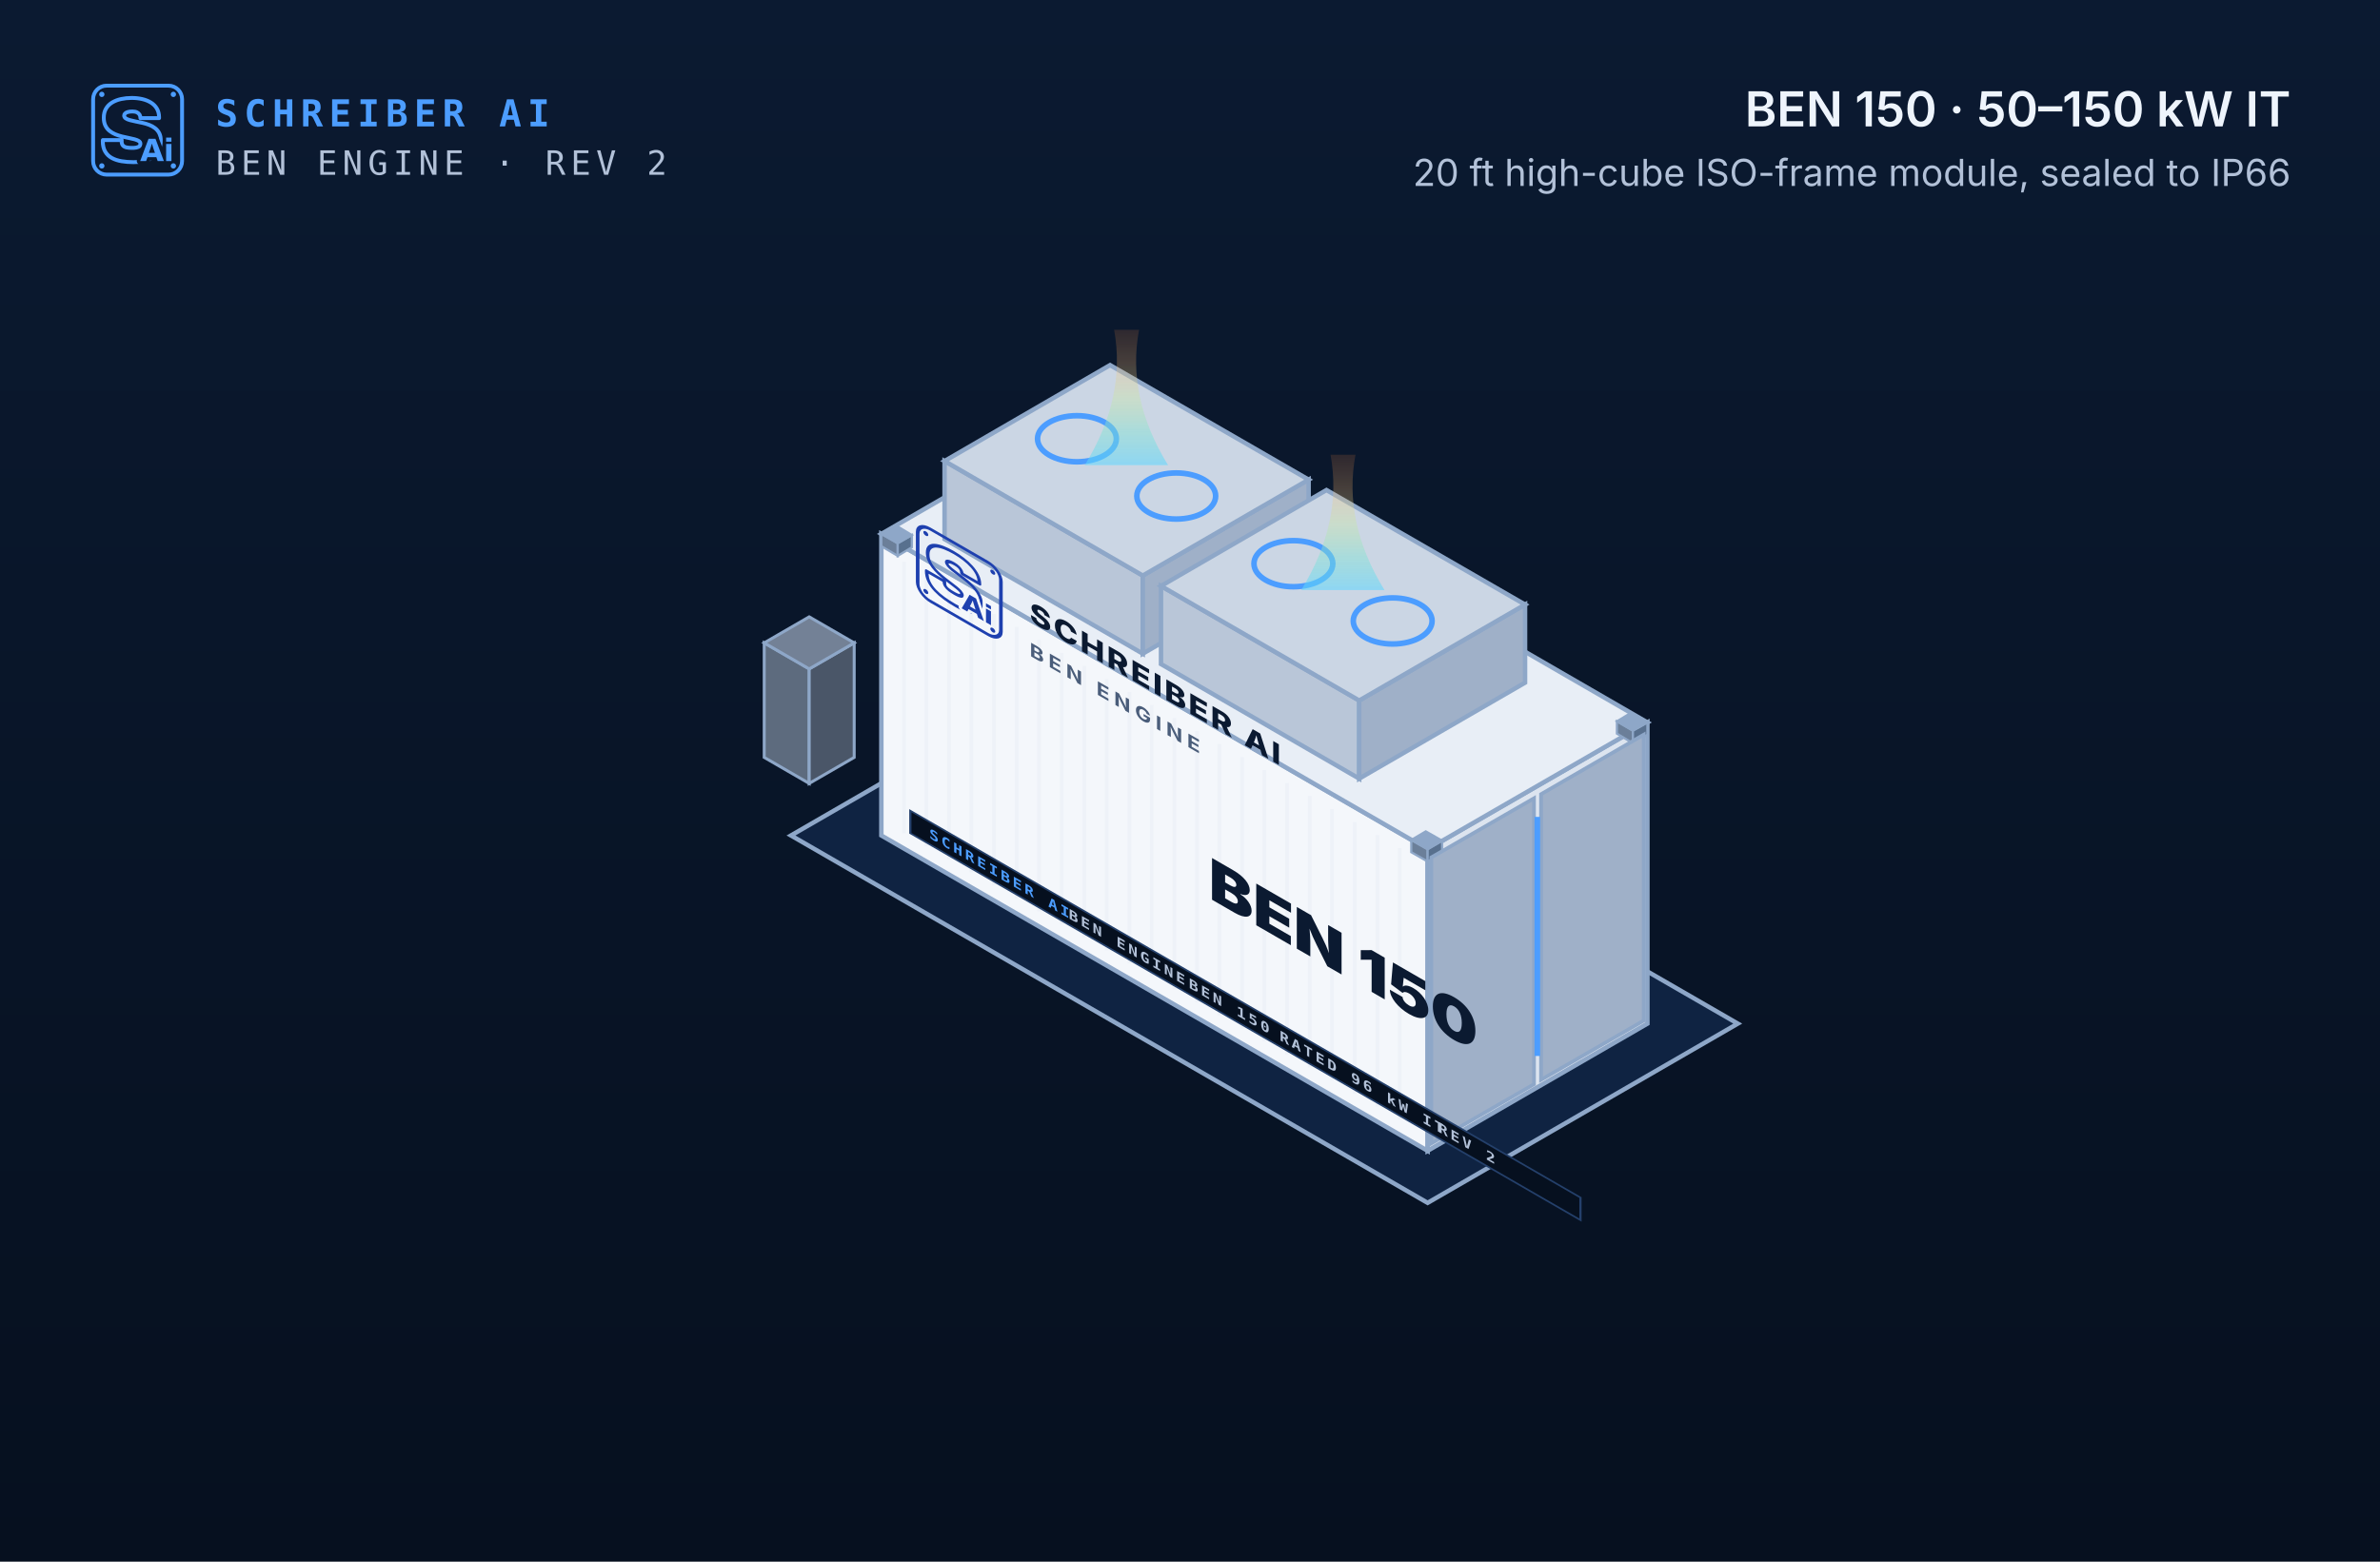
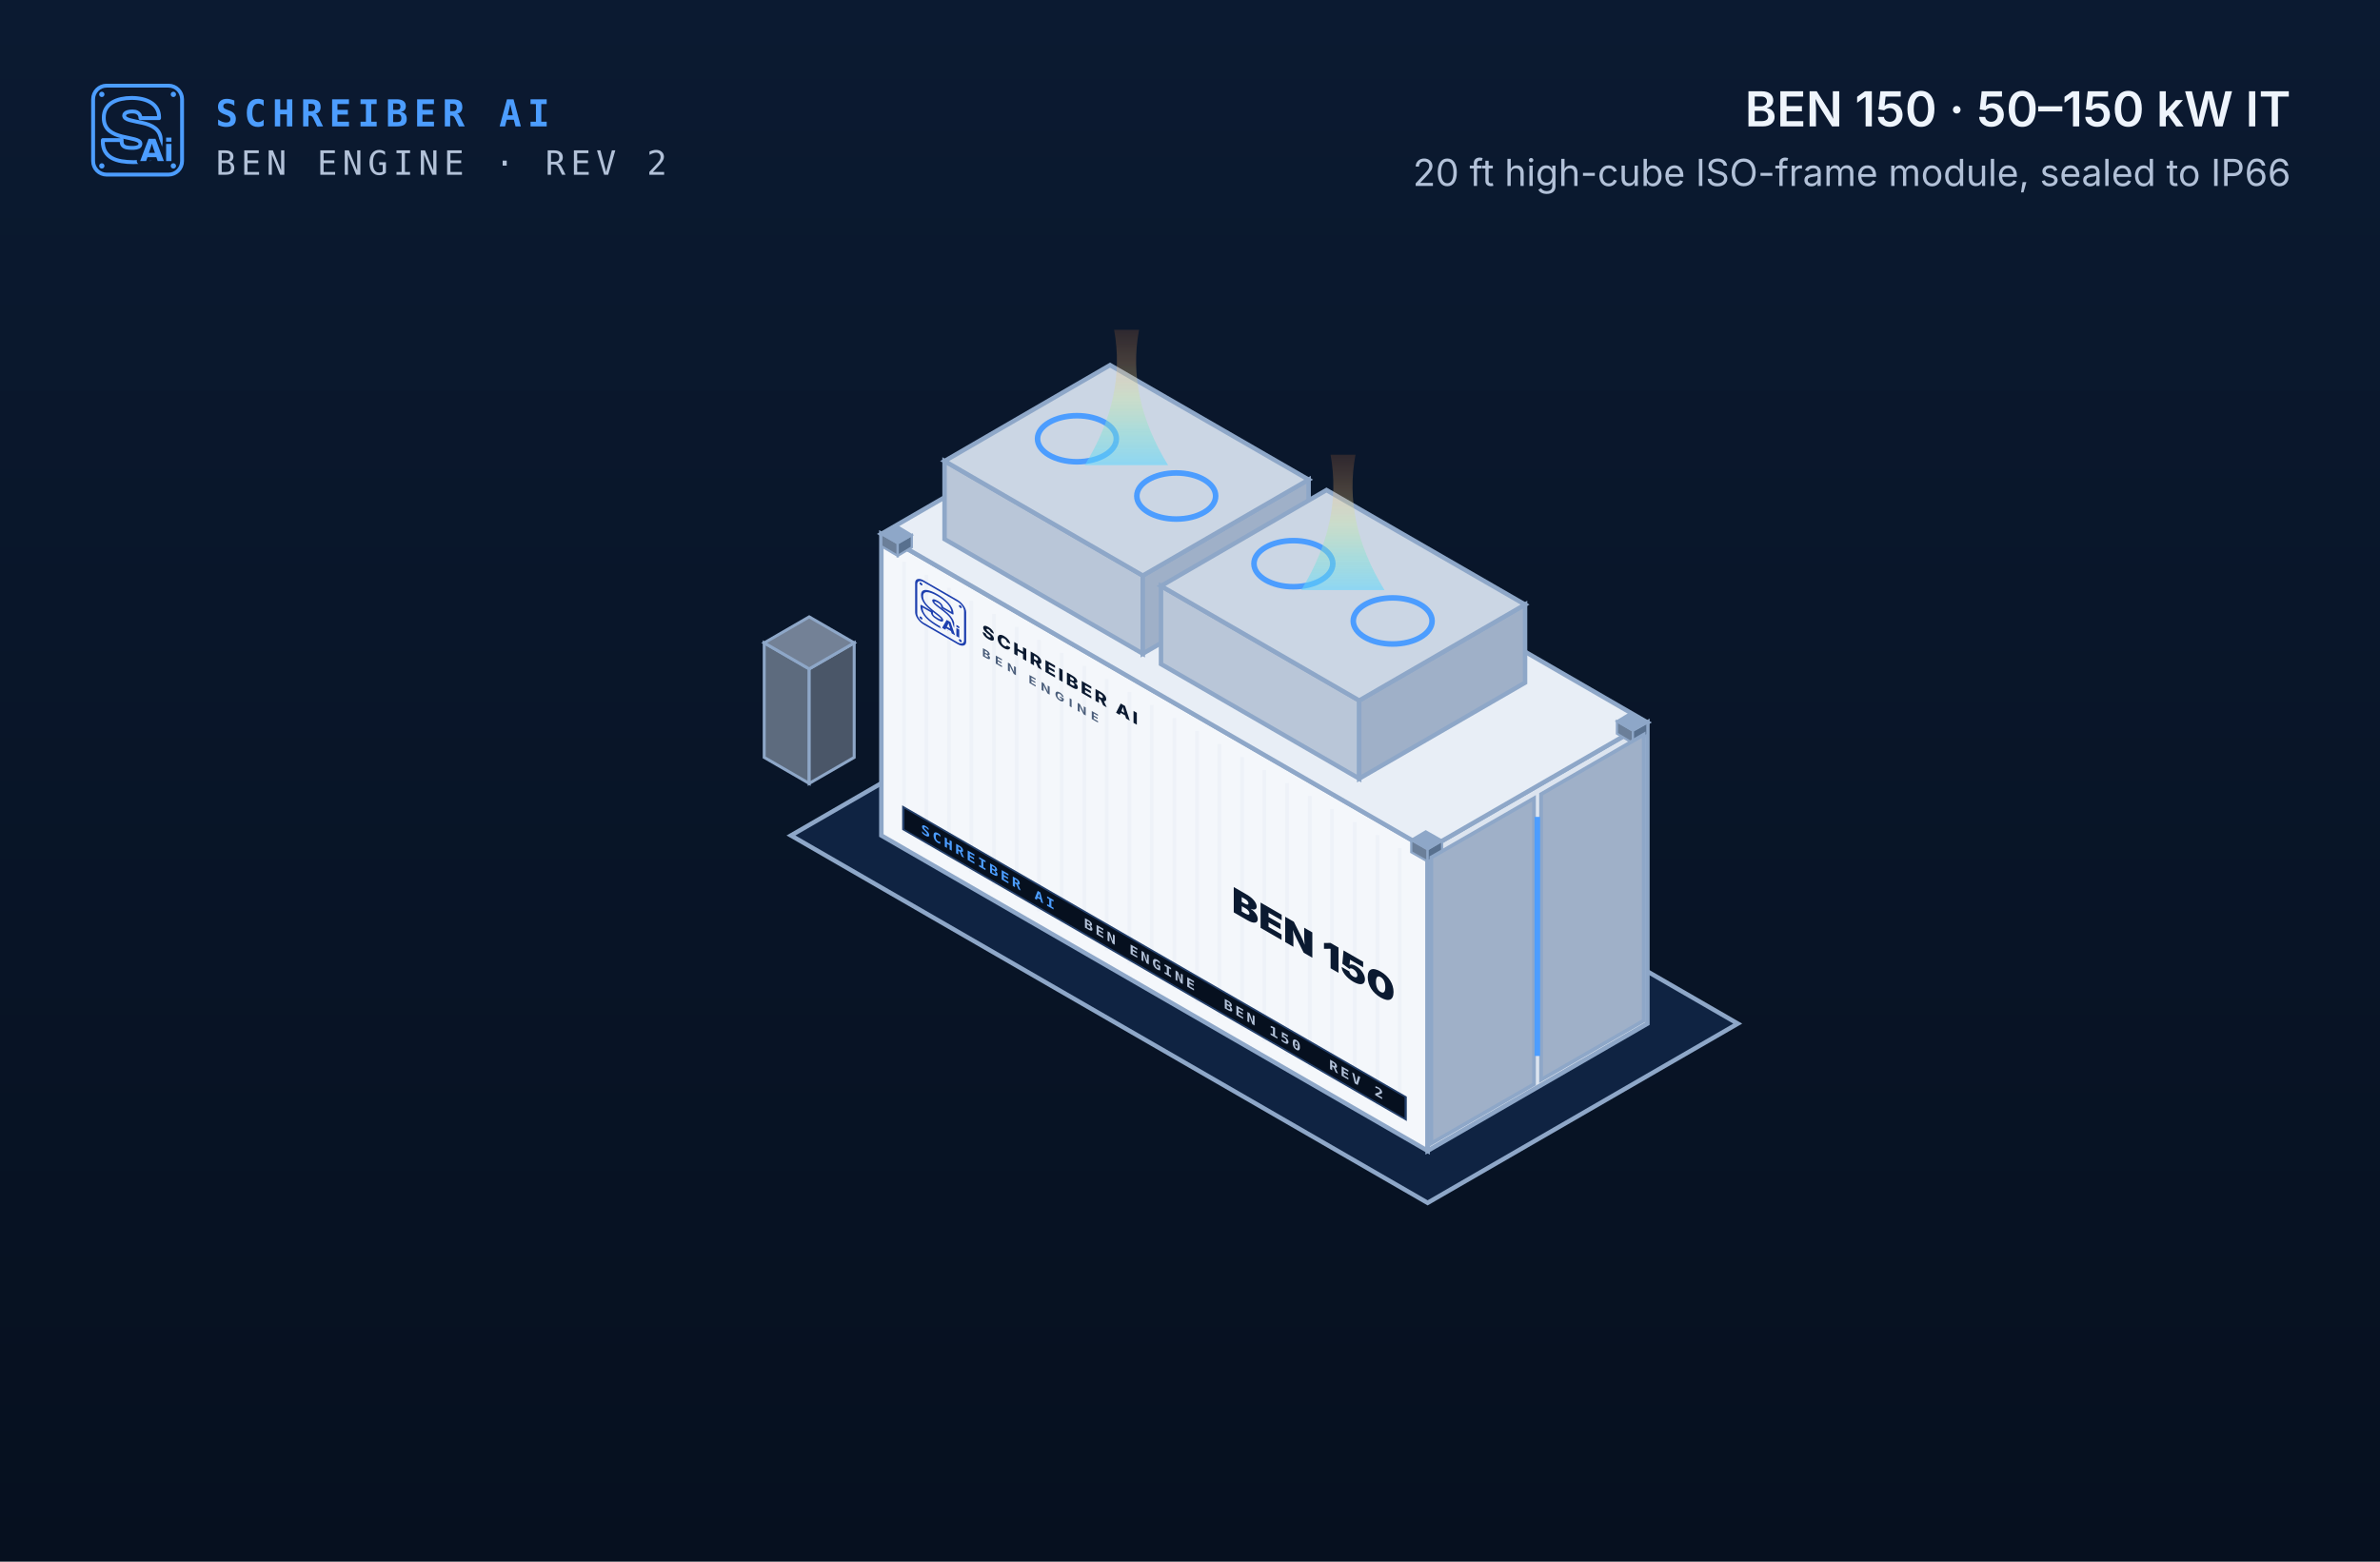
<svg xmlns="http://www.w3.org/2000/svg" viewBox="0 0 640 420" width="640" height="420" role="img" aria-label="BEN 150 — BEN Engine, by Schreiber AI, Rev 2 illustration">
  <defs>
    <linearGradient id="bg" x1="0" y1="0" x2="0" y2="1">
      <stop offset="0" stop-color="#0B1A31" />
      <stop offset="1" stop-color="#06101F" />
    </linearGradient>
  </defs>
  <rect width="640" height="420" fill="url(#bg)" />
  <polygon points="296.1,176.5 467.3,275.3 383.9,323.5 212.7,224.7" fill="#0F2342" stroke="#8EA7C8" stroke-width="1.2" opacity="1.0" />
  <polygon points="237.0,224.7 383.9,309.5 383.9,228.4 237.0,143.6" fill="#F4F7FB" stroke="#8EA7C8" stroke-width="1.2" opacity="1.0" />
  <polygon points="443.0,275.3 383.9,309.5 383.9,228.4 443.0,194.3" fill="#DCE4EF" stroke="#8EA7C8" stroke-width="1.2" opacity="1.0" />
  <polygon points="296.1,109.4 443.0,194.3 383.9,228.4 237.0,143.6" fill="#E8EEF6" stroke="#8EA7C8" stroke-width="1.2" opacity="1.0" />
  <line x1="243.1" y1="224.1" x2="243.1" y2="151.1" stroke="#EEF2F8" stroke-width="1" />
  <line x1="249.1" y1="227.6" x2="249.1" y2="154.6" stroke="#EEF2F8" stroke-width="1" />
  <line x1="255.2" y1="231.1" x2="255.2" y2="158.1" stroke="#EEF2F8" stroke-width="1" />
  <line x1="261.2" y1="234.6" x2="261.2" y2="161.6" stroke="#EEF2F8" stroke-width="1" />
  <line x1="267.3" y1="238.1" x2="267.3" y2="165.1" stroke="#EEF2F8" stroke-width="1" />
  <line x1="273.4" y1="241.6" x2="273.4" y2="168.6" stroke="#EEF2F8" stroke-width="1" />
  <line x1="279.4" y1="245.1" x2="279.4" y2="172.1" stroke="#EEF2F8" stroke-width="1" />
  <line x1="285.5" y1="248.6" x2="285.5" y2="175.6" stroke="#EEF2F8" stroke-width="1" />
  <line x1="291.6" y1="252.1" x2="291.6" y2="179.1" stroke="#EEF2F8" stroke-width="1" />
  <line x1="297.6" y1="255.6" x2="297.6" y2="182.6" stroke="#EEF2F8" stroke-width="1" />
  <line x1="303.7" y1="259.1" x2="303.7" y2="186.1" stroke="#EEF2F8" stroke-width="1" />
  <line x1="309.7" y1="262.6" x2="309.7" y2="189.6" stroke="#EEF2F8" stroke-width="1" />
  <line x1="315.8" y1="266.1" x2="315.8" y2="193.1" stroke="#EEF2F8" stroke-width="1" />
  <line x1="321.9" y1="269.6" x2="321.9" y2="196.6" stroke="#EEF2F8" stroke-width="1" />
  <line x1="327.9" y1="273.1" x2="327.9" y2="200.1" stroke="#EEF2F8" stroke-width="1" />
  <line x1="334.0" y1="276.6" x2="334.0" y2="203.6" stroke="#EEF2F8" stroke-width="1" />
  <line x1="340.0" y1="280.1" x2="340.0" y2="207.1" stroke="#EEF2F8" stroke-width="1" />
  <line x1="346.1" y1="283.6" x2="346.1" y2="210.6" stroke="#EEF2F8" stroke-width="1" />
  <line x1="352.2" y1="287.1" x2="352.2" y2="214.1" stroke="#EEF2F8" stroke-width="1" />
  <line x1="358.2" y1="290.6" x2="358.2" y2="217.6" stroke="#EEF2F8" stroke-width="1" />
  <line x1="364.3" y1="294.1" x2="364.3" y2="221.1" stroke="#EEF2F8" stroke-width="1" />
  <line x1="370.4" y1="297.6" x2="370.4" y2="224.6" stroke="#EEF2F8" stroke-width="1" />
  <line x1="376.4" y1="301.1" x2="376.4" y2="228.1" stroke="#EEF2F8" stroke-width="1" />
  <polygon points="292.2,115.0 296.6,117.6 296.6,114.2 292.2,111.7" fill="#6B7F99" stroke="#8EA7C8" stroke-width="0.6" opacity="1.0" />
  <polygon points="300.5,115.3 296.6,117.6 296.6,114.2 300.5,112.0" fill="#58708E" stroke="#8EA7C8" stroke-width="0.6" opacity="1.0" />
  <polygon points="296.1,109.4 300.5,112.0 296.6,114.2 292.2,111.7" fill="#8EA7C8" stroke="#8EA7C8" stroke-width="0.6" opacity="1.0" />
  <polygon points="237.0,146.9 241.4,149.5 241.4,146.1 237.0,143.6" fill="#6B7F99" stroke="#8EA7C8" stroke-width="0.6" opacity="1.0" />
  <polygon points="245.2,147.2 241.4,149.5 241.4,146.1 245.2,143.9" fill="#58708E" stroke="#8EA7C8" stroke-width="0.6" opacity="1.0" />
  <polygon points="240.9,141.3 245.2,143.9 241.4,146.1 237.0,143.6" fill="#8EA7C8" stroke="#8EA7C8" stroke-width="0.6" opacity="1.0" />
  <polygon points="434.8,197.3 439.1,199.9 439.1,196.5 434.8,194.0" fill="#6B7F99" stroke="#8EA7C8" stroke-width="0.6" opacity="1.0" />
  <polygon points="443.0,197.6 439.1,199.9 439.1,196.5 443.0,194.3" fill="#58708E" stroke="#8EA7C8" stroke-width="0.6" opacity="1.0" />
  <polygon points="438.6,191.7 443.0,194.3 439.1,196.5 434.8,194.0" fill="#8EA7C8" stroke="#8EA7C8" stroke-width="0.6" opacity="1.0" />
  <polygon points="379.5,229.2 383.9,231.7 383.9,228.4 379.5,225.9" fill="#6B7F99" stroke="#8EA7C8" stroke-width="0.6" opacity="1.0" />
  <polygon points="387.8,229.5 383.9,231.7 383.9,228.4 387.8,226.1" fill="#58708E" stroke="#8EA7C8" stroke-width="0.6" opacity="1.0" />
  <polygon points="383.4,223.6 387.8,226.1 383.9,228.4 379.5,225.9" fill="#8EA7C8" stroke="#8EA7C8" stroke-width="0.6" opacity="1.0" />
  <polygon points="442.0,274.5 414.4,290.4 414.4,213.6 442.0,197.6" fill="#9FB0C8" stroke="#8EA7C8" stroke-width="1" opacity="1.0" />
  <polygon points="412.5,291.6 384.9,307.5 384.9,230.6 412.5,214.7" fill="#9FB0C8" stroke="#8EA7C8" stroke-width="1" opacity="1.0" />
  <line x1="413.4" y1="284.0" x2="413.4" y2="219.7" stroke="#4C9DFF" stroke-width="1.5" />
  <polygon points="254.0,145.0 307.3,175.8 307.3,154.8 254.0,124.0" fill="#B9C6D8" stroke="#8EA7C8" stroke-width="1.2" opacity="1.0" />
  <polygon points="351.9,150.0 307.3,175.8 307.3,154.8 351.9,129.0" fill="#9FB0C8" stroke="#8EA7C8" stroke-width="1.2" opacity="1.0" />
  <polygon points="298.5,98.2 351.9,129.0 307.3,154.8 254.0,124.0" fill="#CBD6E4" stroke="#8EA7C8" stroke-width="1.2" opacity="1.0" />
  <ellipse cx="289.6" cy="118.0" rx="10.6" ry="6.2" fill="none" stroke="#4C9DFF" stroke-width="1.5" />
  <ellipse cx="316.3" cy="133.4" rx="10.6" ry="6.2" fill="none" stroke="#4C9DFF" stroke-width="1.5" />
  <polygon points="312.2,178.6 365.5,209.4 365.5,188.4 312.2,157.6" fill="#B9C6D8" stroke="#8EA7C8" stroke-width="1.2" opacity="1.0" />
  <polygon points="410.1,183.6 365.5,209.4 365.5,188.4 410.1,162.6" fill="#9FB0C8" stroke="#8EA7C8" stroke-width="1.2" opacity="1.0" />
  <polygon points="356.7,131.8 410.1,162.6 365.5,188.4 312.2,157.6" fill="#CBD6E4" stroke="#8EA7C8" stroke-width="1.2" opacity="1.0" />
  <ellipse cx="347.8" cy="151.6" rx="10.6" ry="6.2" fill="none" stroke="#4C9DFF" stroke-width="1.5" />
  <ellipse cx="374.5" cy="167.0" rx="10.6" ry="6.2" fill="none" stroke="#4C9DFF" stroke-width="1.5" />
  <polygon points="205.5,203.7 217.6,210.7 217.6,179.9 205.5,172.9" fill="#5D6B7E" stroke="#8EA7C8" stroke-width="0.8" opacity="1.0" />
  <polygon points="229.7,203.7 217.6,210.7 217.6,179.9 229.7,172.9" fill="#4A5668" stroke="#8EA7C8" stroke-width="0.8" opacity="1.0" />
  <polygon points="217.6,165.9 229.7,172.9 217.6,179.9 205.5,172.9" fill="#738196" stroke="#8EA7C8" stroke-width="0.8" opacity="1.0" />
  <defs>
    <linearGradient id="th150121" x1="0" y1="1" x2="0" y2="0">
      <stop offset="0.00" stop-color="#5CD6FF" stop-opacity="0.55" />
      <stop offset="0.25" stop-color="#7FE3D2" stop-opacity="0.45" />
      <stop offset="0.50" stop-color="#C9E89A" stop-opacity="0.35" />
      <stop offset="0.75" stop-color="#FFB86B" stop-opacity="0.25" />
      <stop offset="1.00" stop-color="#FF8A3D" stop-opacity="0.15" />
    </linearGradient>
  </defs>
  <path d="M291.7,125.1 Q302.9,106.9 299.6,88.7 L306.3,88.7 Q302.9,106.9 314.1,125.1 Z" fill="url(#th150121)" />
  <defs>
    <linearGradient id="th390121" x1="0" y1="1" x2="0" y2="0">
      <stop offset="0.00" stop-color="#5CD6FF" stop-opacity="0.55" />
      <stop offset="0.25" stop-color="#7FE3D2" stop-opacity="0.45" />
      <stop offset="0.50" stop-color="#C9E89A" stop-opacity="0.35" />
      <stop offset="0.75" stop-color="#FFB86B" stop-opacity="0.25" />
      <stop offset="1.00" stop-color="#FF8A3D" stop-opacity="0.15" />
    </linearGradient>
  </defs>
  <path d="M349.9,158.7 Q361.1,140.5 357.8,122.3 L364.5,122.3 Q361.1,140.5 372.3,158.7 Z" fill="url(#th390121)" />
-   <g transform="translate(237.0,219.6) skewY(30) scale(1,0.866)">
-     <rect x="7.8" y="-7.0" width="180.2" height="7.0" fill="#06101F" stroke="#24406B" stroke-width="0.6" />
-     <text x="12.9" y="-2.0" font-family="IBM Plex Mono,monospace" font-weight="600" font-size="4.2" letter-spacing="0.67" fill="#4C9DFF">SCHREIBER AI</text>
-     <text x="50.4" y="-2.0" font-family="IBM Plex Mono,monospace" font-weight="600" font-size="4.2" letter-spacing="0.67" fill="#B2C1D8">BEN ENGINE</text>
-     <text x="82.7" y="-2.0" font-family="IBM Plex Mono,monospace" font-weight="600" font-size="4.2" letter-spacing="0.67" fill="#B2C1D8">BEN 150</text>
-     <text x="107.1" y="-2.0" font-family="IBM Plex Mono,monospace" font-weight="600" font-size="4.2" letter-spacing="0.67" fill="#B2C1D8">RATED 96 kW IT</text>
-     <text x="149.8" y="-2.0" font-family="IBM Plex Mono,monospace" font-weight="600" font-size="4.2" letter-spacing="0.67" fill="#B2C1D8">REV 2</text>
-   </g>
-   <g transform="translate(245.8,160.0) skewY(30) scale(1,0.866)">
-     <g transform="translate(0.00 -24.33) scale(0.24326) translate(-0.0 -0.0)" data-master="brand/v2/mark-deep.svg">
-       <defs>
-         <mask id="hm664_v2mgap" maskUnits="userSpaceOnUse" x="0" y="0" width="100" height="100">
-           <rect width="100" height="100" fill="#fff" />
-           <g fill="#000" stroke="#000" stroke-width="208.8" stroke-linejoin="round">
+   <g transform="translate(237.0,224.7) skewY(30) scale(1,0.866)">
+     <clipPath id="fc4">
+       <rect x="0.0" y="-93.6" width="146.9" height="93.6" />
+     </clipPath>
+     <g clip-path="url(#fc4)">
+       <g transform="translate(0,-5.8)">
+         <rect x="5.9" y="-7.0" width="135.1" height="7.0" fill="#06101F" stroke="#24406B" stroke-width="0.6" />
+         <text x="10.7" y="-2.1" font-family="IBM Plex Mono,monospace" font-weight="600" font-size="4.0" letter-spacing="0.64" fill="#4C9DFF">SCHREIBER AI</text>
+         <text x="54.5" y="-2.1" font-family="IBM Plex Mono,monospace" font-weight="600" font-size="4.0" letter-spacing="0.64" fill="#B2C1D8">BEN ENGINE</text>
+         <text x="92.1" y="-2.1" font-family="IBM Plex Mono,monospace" font-weight="600" font-size="4.0" letter-spacing="0.64" fill="#B2C1D8">BEN 150</text>
+         <text x="120.4" y="-2.1" font-family="IBM Plex Mono,monospace" font-weight="600" font-size="4.0" letter-spacing="0.64" fill="#B2C1D8">REV 2</text>
+       </g>
+       <g transform="translate(8.8,-72.8)">
+         <g transform="translate(0.00 -14.30) scale(0.14299) translate(-0.0 -0.0)" data-master="brand/v2/mark-deep.svg">
+           <defs>
+             <mask id="hm6_v2mgap" maskUnits="userSpaceOnUse" x="0" y="0" width="100" height="100">
+               <rect width="100" height="100" fill="#fff" />
+               <g fill="#000" stroke="#000" stroke-width="208.8" stroke-linejoin="round">
+                 <path transform="translate(52.407 82) scale(0.03353 -0.03353)" d="M7.717 0 266.022 687.087H480.563L739.325 0H547.783L506.913 119.371H232.585L191.715 0ZM276.303 253.283H463.283L413.847 397.98Q409.847 409.067 404.619 425.382Q399.391 441.697 393.934 460.469Q388.478 479.241 383.021 497.969Q377.564 516.697 373.108 531.154H366.478Q361.564 512.241 354.151 487.871Q346.738 463.501 339.282 439.686Q331.825 415.871 325.738 397.98Z" />
+                 <path transform="translate(77.418 82) scale(0.03353 -0.03353)" d="M62.283 597.761V724.087H226.129V597.761ZM62.283 0V527.087H226.129V0Z" />
+               </g>
+             </mask>
+           </defs>
+           <rect x="4" y="4" width="92" height="92" rx="14" fill="none" stroke="#1E40AF" stroke-width="4" />
+           <g fill="#1E40AF">
+             <circle cx="13" cy="13" r="2.75" />
+             <circle cx="87" cy="13" r="2.75" />
+             <circle cx="13" cy="87" r="2.75" />
+             <circle cx="87" cy="87" r="2.75" />
+           </g>
+           <g mask="url(#hm6_v2mgap)" fill="none" stroke="#1E40AF" stroke-width="42.9" stroke-linejoin="round">
+             <path transform="translate(9.994 82) scale(0.09329 -0.09329)" d="M383 -12Q312 -12 250.5 -1.5Q189 9 142.5 34.5Q96 60 69.5 105.5Q43 151 43 220Q43 222 43.0 225.5Q43 229 44 233H253Q252 229 252.0 225.5Q252 222 252 219Q252 189 266.0 173.0Q280 157 305.5 151.5Q331 146 363 146Q375 146 388.5 146.5Q402 147 414.5 149.5Q427 152 437.5 157.0Q448 162 454.0 170.5Q460 179 460 192Q460 211 443.0 222.0Q426 233 397.0 241.0Q368 249 332.0 256.0Q296 263 257.0 272.5Q218 282 182.0 297.0Q146 312 117.0 335.5Q88 359 71.0 394.5Q54 430 54 480Q54 540 79.0 582.0Q104 624 147.5 650.0Q191 676 246.5 688.0Q302 700 363 700Q425 700 479.5 687.5Q534 675 576.0 649.0Q618 623 642.0 583.0Q666 543 667 488V476H460V480Q460 498 451.0 514.0Q442 530 422.5 540.0Q403 550 371 550Q341 550 320.5 544.0Q300 538 290.0 527.5Q280 517 280 505Q280 486 297.0 474.0Q314 462 343.0 454.0Q372 446 408.0 439.0Q444 432 483.0 423.5Q522 415 558.0 401.0Q594 387 623.0 364.5Q652 342 669.0 309.0Q686 276 686 228Q686 143 646.5 90.0Q607 37 538.5 12.5Q470 -12 383 -12Z" />
+           </g>
+           <g fill="#1E40AF">
            <path transform="translate(52.407 82) scale(0.03353 -0.03353)" d="M7.717 0 266.022 687.087H480.563L739.325 0H547.783L506.913 119.371H232.585L191.715 0ZM276.303 253.283H463.283L413.847 397.98Q409.847 409.067 404.619 425.382Q399.391 441.697 393.934 460.469Q388.478 479.241 383.021 497.969Q377.564 516.697 373.108 531.154H366.478Q361.564 512.241 354.151 487.871Q346.738 463.501 339.282 439.686Q331.825 415.871 325.738 397.98Z" />
            <path transform="translate(77.418 82) scale(0.03353 -0.03353)" d="M62.283 597.761V724.087H226.129V597.761ZM62.283 0V527.087H226.129V0Z" />
          </g>
-         </mask>
-       </defs>
-       <rect x="4" y="4" width="92" height="92" rx="14" fill="none" stroke="#1E40AF" stroke-width="4" />
-       <g fill="#1E40AF">
-         <circle cx="13" cy="13" r="2.75" />
-         <circle cx="87" cy="13" r="2.75" />
-         <circle cx="13" cy="87" r="2.75" />
-         <circle cx="87" cy="87" r="2.75" />
+         </g>
+         <text x="18.3" y="-7.4" font-family="Archivo,Inter,system-ui,sans-serif" font-weight="800" font-size="5.1" letter-spacing="0.6" fill="#0B1A31">SCHREIBER AI</text>
+         <text x="18.3" y="-1.1" font-family="Archivo,Inter,system-ui,sans-serif" font-weight="700" font-size="3.4" letter-spacing="1.2" fill="#4A5D7A">BEN ENGINE</text>
      </g>
-       <g mask="url(#hm664_v2mgap)" fill="none" stroke="#1E40AF" stroke-width="42.9" stroke-linejoin="round">
-         <path transform="translate(9.994 82) scale(0.09329 -0.09329)" d="M383 -12Q312 -12 250.5 -1.5Q189 9 142.5 34.5Q96 60 69.5 105.5Q43 151 43 220Q43 222 43.0 225.5Q43 229 44 233H253Q252 229 252.0 225.5Q252 222 252 219Q252 189 266.0 173.0Q280 157 305.5 151.5Q331 146 363 146Q375 146 388.5 146.5Q402 147 414.5 149.5Q427 152 437.5 157.0Q448 162 454.0 170.5Q460 179 460 192Q460 211 443.0 222.0Q426 233 397.0 241.0Q368 249 332.0 256.0Q296 263 257.0 272.5Q218 282 182.0 297.0Q146 312 117.0 335.5Q88 359 71.0 394.5Q54 430 54 480Q54 540 79.0 582.0Q104 624 147.5 650.0Q191 676 246.5 688.0Q302 700 363 700Q425 700 479.5 687.5Q534 675 576.0 649.0Q618 623 642.0 583.0Q666 543 667 488V476H460V480Q460 498 451.0 514.0Q442 530 422.5 540.0Q403 550 371 550Q341 550 320.5 544.0Q300 538 290.0 527.5Q280 517 280 505Q280 486 297.0 474.0Q314 462 343.0 454.0Q372 446 408.0 439.0Q444 432 483.0 423.5Q522 415 558.0 401.0Q594 387 623.0 364.5Q652 342 669.0 309.0Q686 276 686 228Q686 143 646.5 90.0Q607 37 538.5 12.5Q470 -12 383 -12Z" />
-       </g>
-       <g fill="#1E40AF">
-         <path transform="translate(52.407 82) scale(0.03353 -0.03353)" d="M7.717 0 266.022 687.087H480.563L739.325 0H547.783L506.913 119.371H232.585L191.715 0ZM276.303 253.283H463.283L413.847 397.98Q409.847 409.067 404.619 425.382Q399.391 441.697 393.934 460.469Q388.478 479.241 383.021 497.969Q377.564 516.697 373.108 531.154H366.478Q361.564 512.241 354.151 487.871Q346.738 463.501 339.282 439.686Q331.825 415.871 325.738 397.98Z" />
-         <path transform="translate(77.418 82) scale(0.03353 -0.03353)" d="M62.283 597.761V724.087H226.129V597.761ZM62.283 0V527.087H226.129V0Z" />
-       </g>
+       <text x="138.1" y="-39.3" text-anchor="end" font-family="Archivo,Inter,system-ui,sans-serif" font-weight="900" font-size="10.8" fill="#0B1A31">BEN 150</text>
    </g>
-     <text x="31.1" y="-12.6" font-family="Archivo,Inter,system-ui,sans-serif" font-weight="800" font-size="8.8" letter-spacing="0.6" fill="#0B1A31">SCHREIBER AI</text>
-     <text x="31.1" y="-1.9" font-family="Archivo,Inter,system-ui,sans-serif" font-weight="700" font-size="5.8" letter-spacing="1.2" fill="#4A5D7A">BEN ENGINE</text>
-   </g>
-   <g transform="translate(325.1,241.5) skewY(30) scale(1,0.866)">
-     <text x="0" y="0" font-family="Archivo,Inter,system-ui,sans-serif" font-weight="900" font-size="17.8" fill="#0B1A31">BEN 150</text>
  </g>
  <g transform="translate(24.00 22.00) scale(0.26) translate(-0.0 -0.0)" data-master="brand/v2/mark-signal.svg">
    <defs>
      <mask id="hdr_v2mgap" maskUnits="userSpaceOnUse" x="0" y="0" width="100" height="100">
        <rect width="100" height="100" fill="#fff" />
        <g fill="#000" stroke="#000" stroke-width="208.8" stroke-linejoin="round">
          <path transform="translate(52.407 82) scale(0.03353 -0.03353)" d="M7.717 0 266.022 687.087H480.563L739.325 0H547.783L506.913 119.371H232.585L191.715 0ZM276.303 253.283H463.283L413.847 397.98Q409.847 409.067 404.619 425.382Q399.391 441.697 393.934 460.469Q388.478 479.241 383.021 497.969Q377.564 516.697 373.108 531.154H366.478Q361.564 512.241 354.151 487.871Q346.738 463.501 339.282 439.686Q331.825 415.871 325.738 397.98Z" />
          <path transform="translate(77.418 82) scale(0.03353 -0.03353)" d="M62.283 597.761V724.087H226.129V597.761ZM62.283 0V527.087H226.129V0Z" />
        </g>
      </mask>
    </defs>
    <rect x="4" y="4" width="92" height="92" rx="14" fill="none" stroke="#4C9DFF" stroke-width="4" />
    <g fill="#4C9DFF">
      <circle cx="13" cy="13" r="2.75" />
      <circle cx="87" cy="13" r="2.75" />
      <circle cx="13" cy="87" r="2.75" />
      <circle cx="87" cy="87" r="2.75" />
    </g>
    <g mask="url(#hdr_v2mgap)" fill="none" stroke="#4C9DFF" stroke-width="42.9" stroke-linejoin="round">
      <path transform="translate(9.994 82) scale(0.09329 -0.09329)" d="M383 -12Q312 -12 250.5 -1.5Q189 9 142.5 34.5Q96 60 69.5 105.5Q43 151 43 220Q43 222 43.0 225.5Q43 229 44 233H253Q252 229 252.0 225.5Q252 222 252 219Q252 189 266.0 173.0Q280 157 305.5 151.5Q331 146 363 146Q375 146 388.5 146.5Q402 147 414.5 149.5Q427 152 437.5 157.0Q448 162 454.0 170.5Q460 179 460 192Q460 211 443.0 222.0Q426 233 397.0 241.0Q368 249 332.0 256.0Q296 263 257.0 272.5Q218 282 182.0 297.0Q146 312 117.0 335.5Q88 359 71.0 394.5Q54 430 54 480Q54 540 79.0 582.0Q104 624 147.5 650.0Q191 676 246.5 688.0Q302 700 363 700Q425 700 479.5 687.5Q534 675 576.0 649.0Q618 623 642.0 583.0Q666 543 667 488V476H460V480Q460 498 451.0 514.0Q442 530 422.5 540.0Q403 550 371 550Q341 550 320.5 544.0Q300 538 290.0 527.5Q280 517 280 505Q280 486 297.0 474.0Q314 462 343.0 454.0Q372 446 408.0 439.0Q444 432 483.0 423.5Q522 415 558.0 401.0Q594 387 623.0 364.5Q652 342 669.0 309.0Q686 276 686 228Q686 143 646.5 90.0Q607 37 538.5 12.5Q470 -12 383 -12Z" />
    </g>
    <g fill="#4C9DFF">
      <path transform="translate(52.407 82) scale(0.03353 -0.03353)" d="M7.717 0 266.022 687.087H480.563L739.325 0H547.783L506.913 119.371H232.585L191.715 0ZM276.303 253.283H463.283L413.847 397.98Q409.847 409.067 404.619 425.382Q399.391 441.697 393.934 460.469Q388.478 479.241 383.021 497.969Q377.564 516.697 373.108 531.154H366.478Q361.564 512.241 354.151 487.871Q346.738 463.501 339.282 439.686Q331.825 415.871 325.738 397.98Z" />
      <path transform="translate(77.418 82) scale(0.03353 -0.03353)" d="M62.283 597.761V724.087H226.129V597.761ZM62.283 0V527.087H226.129V0Z" />
    </g>
  </g>
  <text x="58" y="34" font-family="IBM Plex Mono,monospace" font-weight="600" font-size="10" letter-spacing="1.6" fill="#4C9DFF">SCHREIBER AI</text>
  <text x="58" y="47" font-family="IBM Plex Mono,monospace" font-size="9" letter-spacing="1.4" fill="#B2C1D8">BEN ENGINE · REV 2</text>
  <text x="616" y="34" text-anchor="end" font-family="IBM Plex Sans,Inter,system-ui,sans-serif" font-weight="600" font-size="13" fill="#EEF4FC">BEN 150 · 50–150 kW IT</text>
  <text x="616" y="50" text-anchor="end" font-family="IBM Plex Sans,Inter,system-ui,sans-serif" font-size="10" fill="#B2C1D8">20 ft high-cube ISO-frame module, sealed to IP66</text>
</svg>
